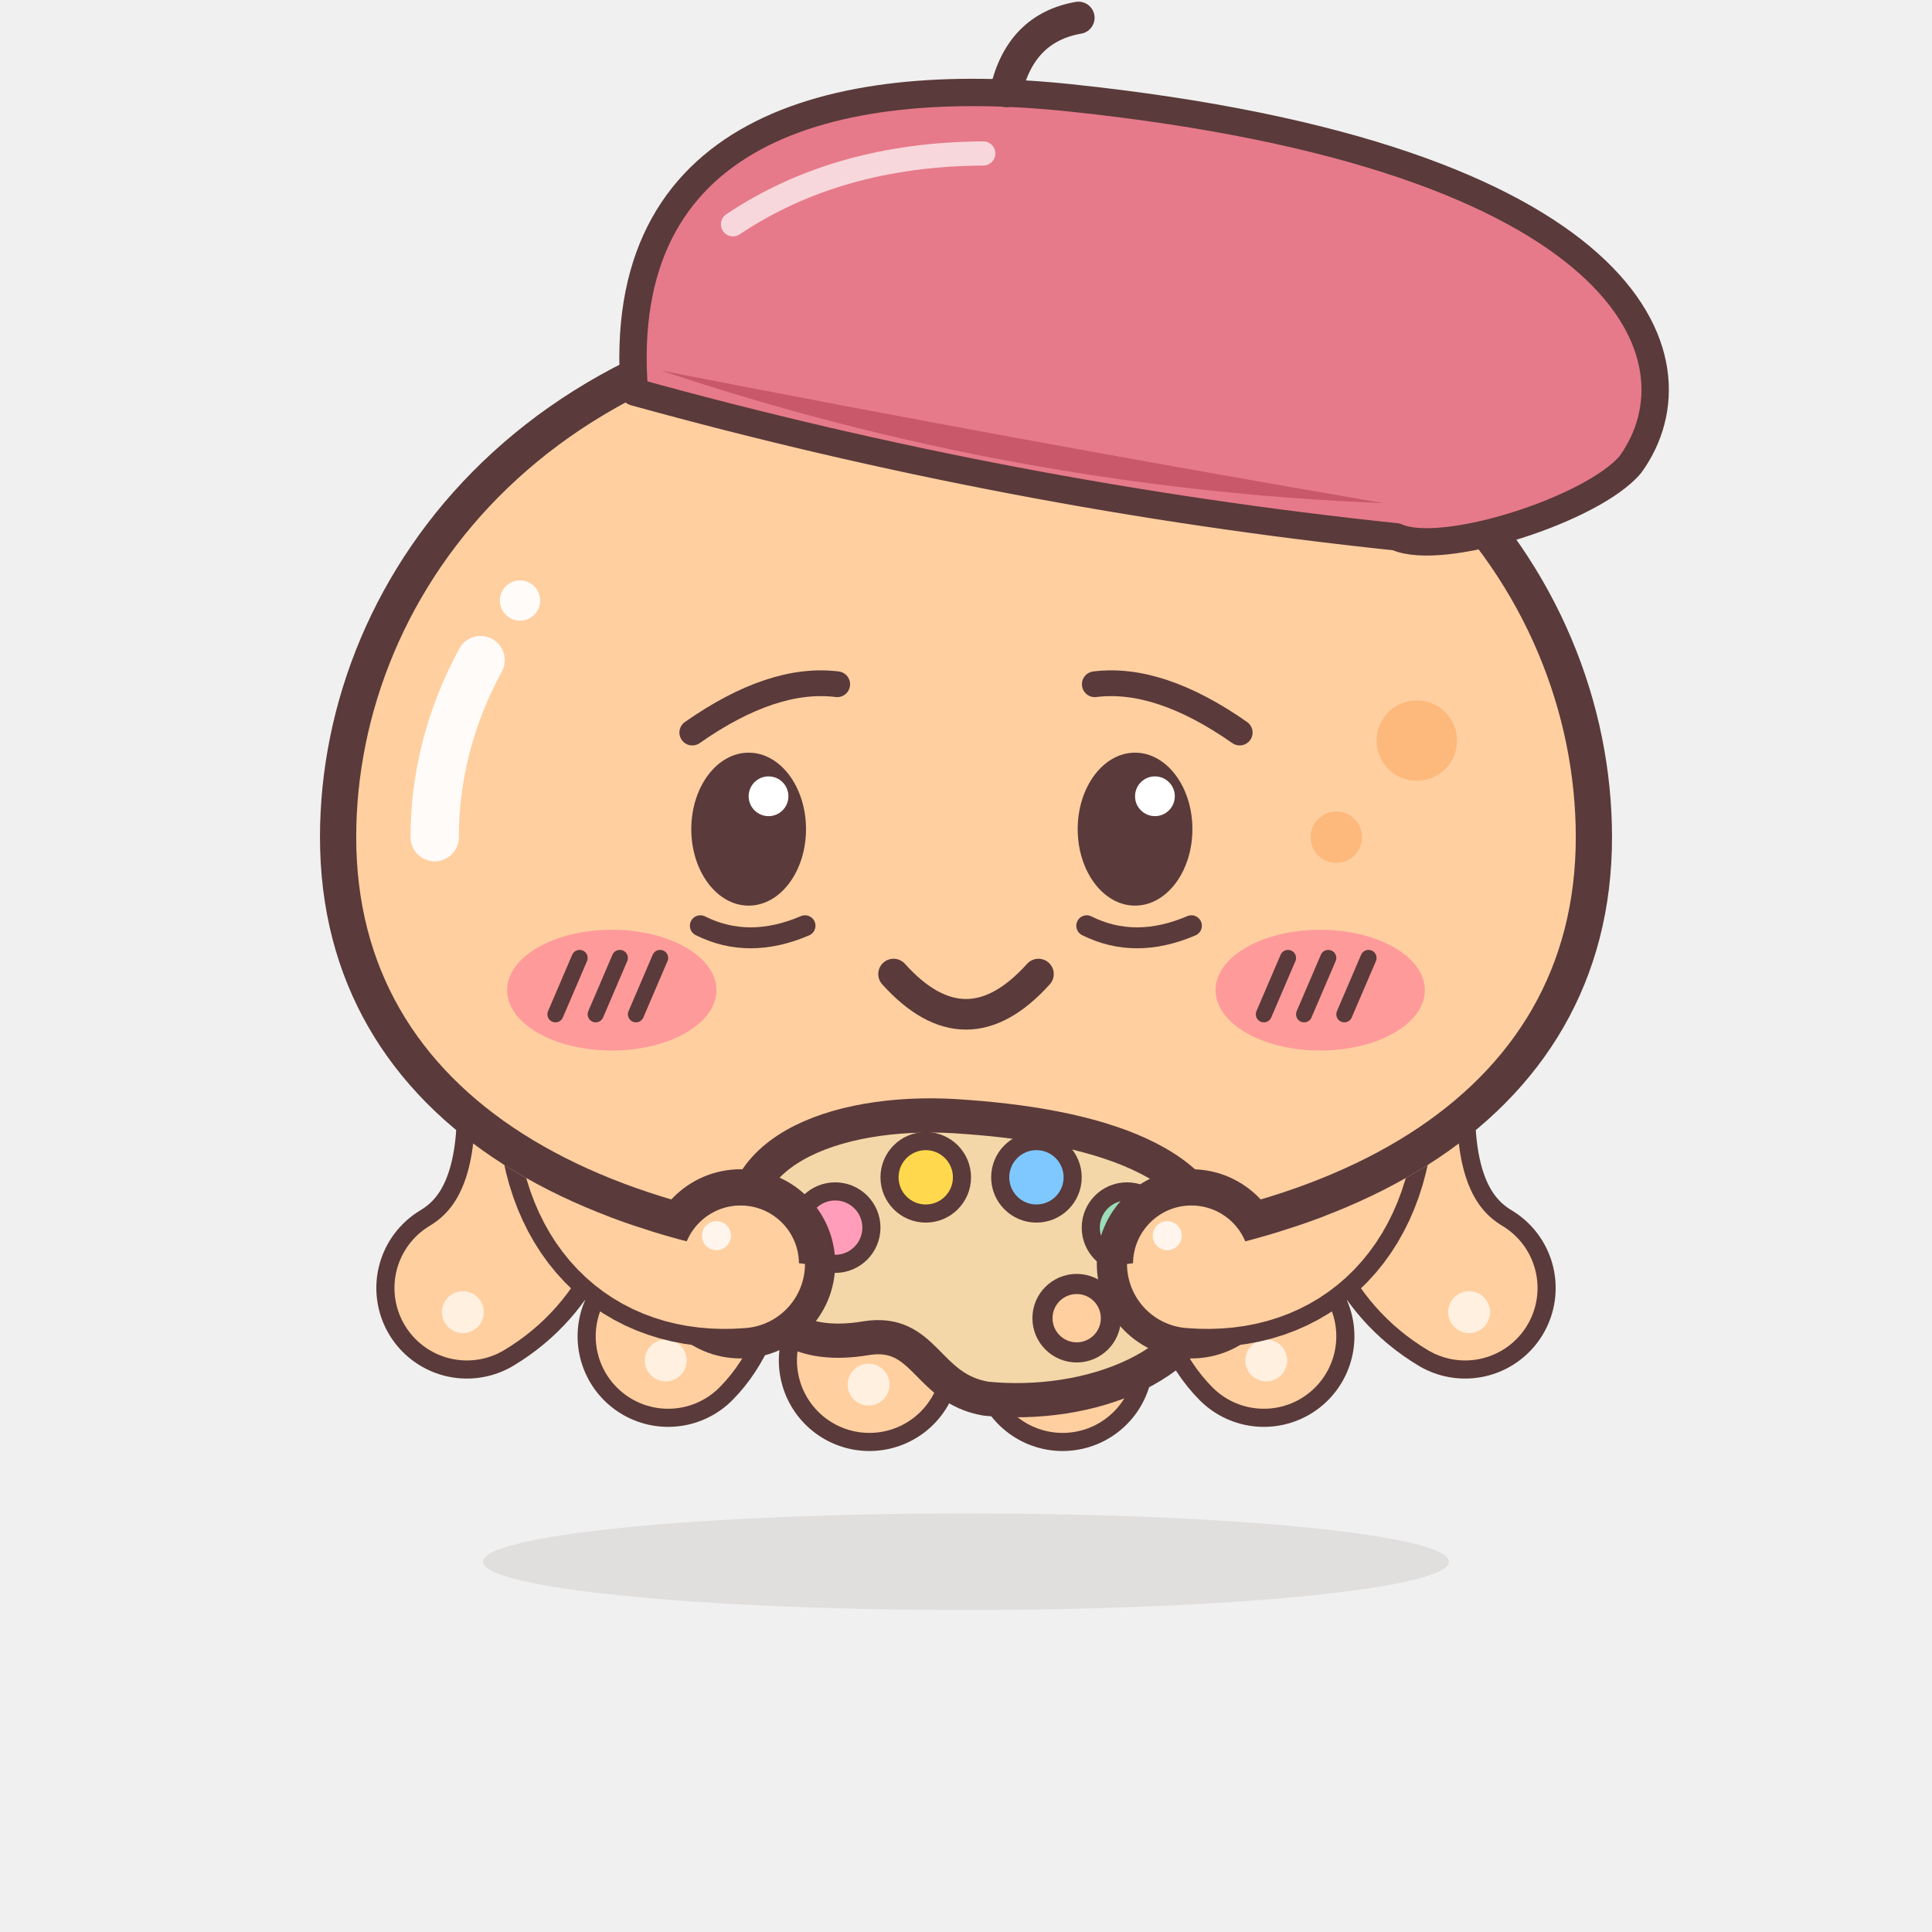
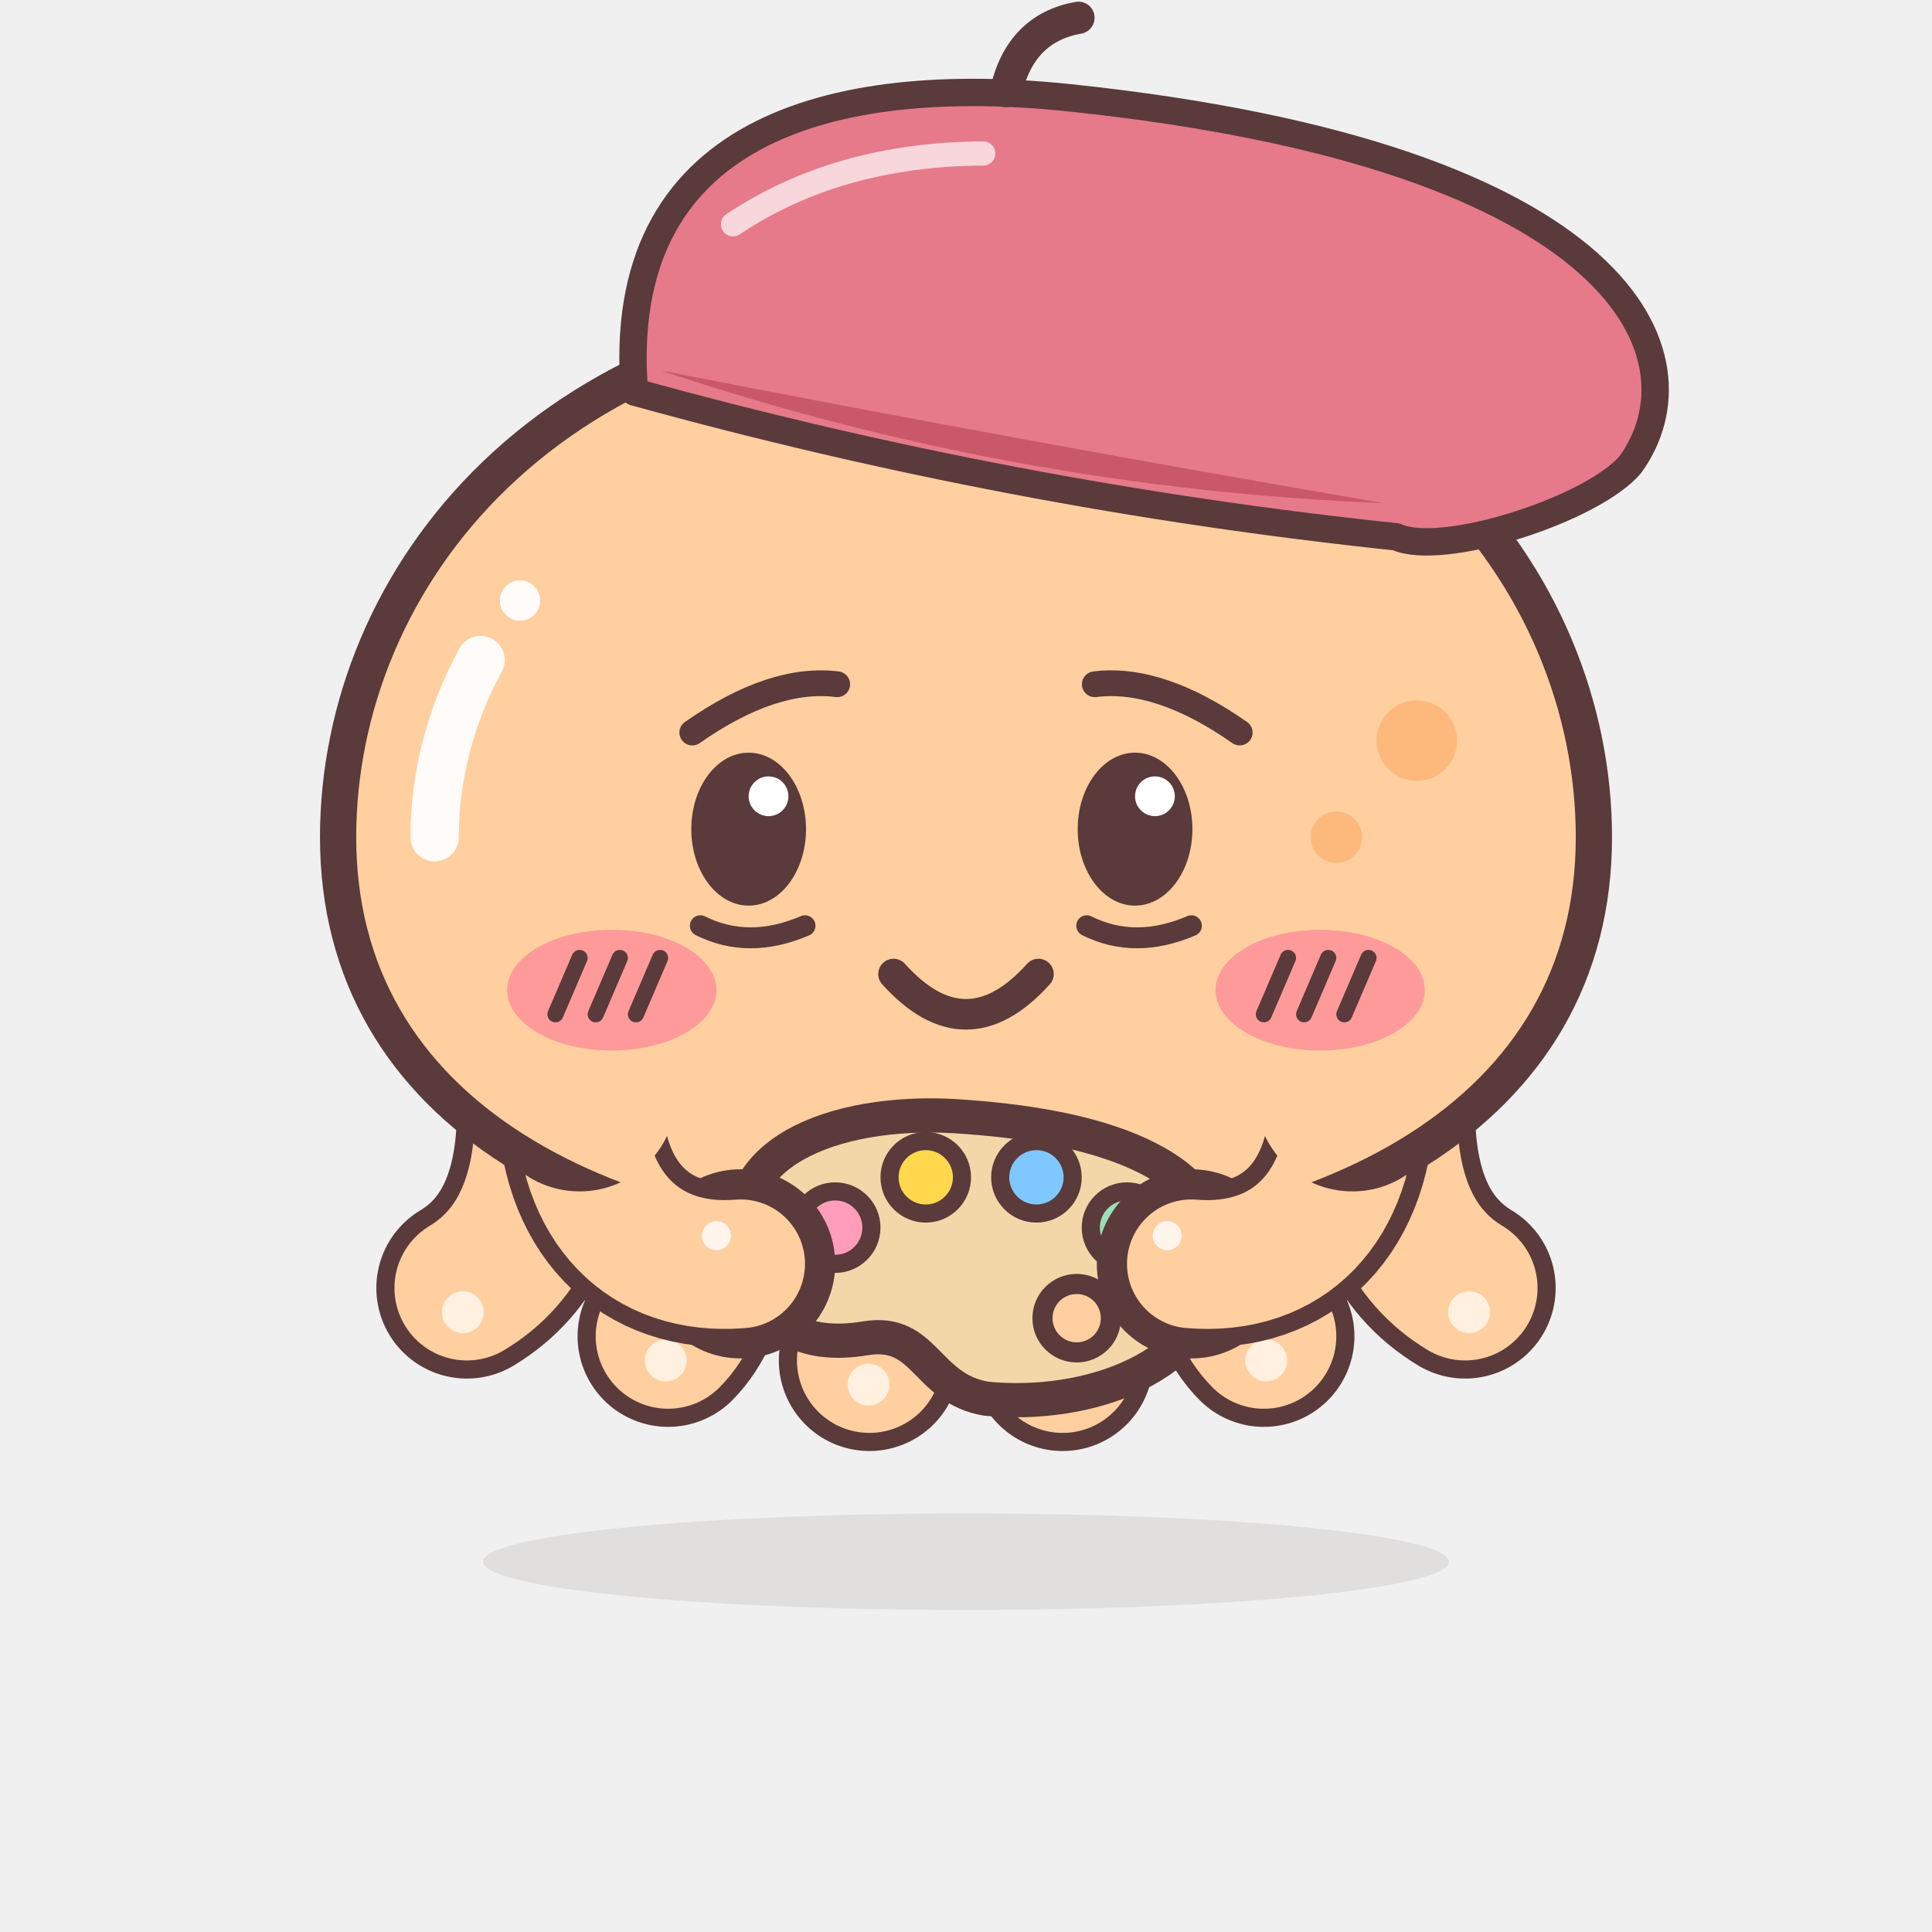
<svg xmlns="http://www.w3.org/2000/svg" viewBox="0 0 240 240" width="240" height="240">
  <defs>
    <clipPath id="ISFP-head">
      <path d="M120 38 C 172 38, 198 72, 198 104 C 198 138, 166 156, 120 156 C 74 156, 42 138, 42 104 C 42 72, 68 38, 120 38 Z" />
    </clipPath>
  </defs>
  <ellipse cx="120" cy="194" rx="60" ry="6" fill="#5A3A3A" opacity="0.10" />
  <g fill="none" stroke-linecap="round" stroke-linejoin="round">
    <g stroke="#5A3A3A" stroke-width="22.5">
      <path d="M68 138 Q 68 154, 58 160" />
      <path d="M89 138 Q 89 160, 83 166" />
      <path d="M110 138 Q 110 163, 108 169" />
      <path d="M130 138 Q 130 163, 132 169" />
      <path d="M151 138 Q 151 160, 157 166" />
      <path d="M172 138 Q 172 154, 182 160" />
    </g>
    <g stroke="#FFCFA0" stroke-width="18">
      <path d="M68 138 Q 68 154, 58 160" />
      <path d="M89 138 Q 89 160, 83 166" />
      <path d="M110 138 Q 110 163, 108 169" />
      <path d="M130 138 Q 130 163, 132 169" />
      <path d="M151 138 Q 151 160, 157 166" />
      <path d="M172 138 Q 172 154, 182 160" />
    </g>
  </g>
  <g fill="none" stroke-linecap="round" stroke-linejoin="round">
    <g stroke="#5A3A3A" stroke-width="19.5" />
    <g stroke="#FFCFA0" stroke-width="15" />
  </g>
  <g fill="#FFF0E0">
    <circle cx="57.5" cy="163" r="2.6" />
    <circle cx="82.7" cy="169" r="2.6" />
    <circle cx="107.9" cy="172" r="2.6" />
    <circle cx="132.1" cy="172" r="2.6" />
    <circle cx="157.3" cy="169" r="2.6" />
    <circle cx="182.5" cy="163" r="2.6" />
  </g>
  <path d="M120 38 C 172 38, 198 72, 198 104 C 198 138, 166 156, 120 156 C 74 156, 42 138, 42 104 C 42 72, 68 38, 120 38 Z" fill="#FFCFA0" stroke="#5A3A3A" stroke-width="4.5" />
  <g fill="#FDB97C">
    <circle cx="176" cy="92" r="5" />
    <circle cx="166" cy="104" r="3.2" />
  </g>
  <path d="M54.0 104.0 A 66 54 0 0 1 59.7 82.0" fill="none" stroke="#FFFFFF" stroke-width="6" stroke-linecap="round" opacity="0.92" />
  <circle cx="64.6" cy="74.6" r="2.5" fill="#FFFFFF" opacity="0.92" />
  <g transform="rotate(6 130 40)">
    <path d="M80 54 C 74 22, 100 12, 130 12 C 200 12, 212 36, 204 50 C 200 56, 182 64, 176 62 Q 128 62, 80 54 Z" fill="#E67A8A" stroke="#5A3A3A" stroke-width="3.4" stroke-linejoin="round" />
    <path d="M83 51 Q 128 55, 174 58 Q 128 61, 83 51 Z" fill="#C9586B" />
    <path d="M122 12 q 1 -8 8 -10" stroke="#5A3A3A" stroke-width="4" fill="none" stroke-linecap="round" />
    <path d="M90 32 Q 102 22, 120 20" stroke="#FFFFFF" stroke-width="3" fill="none" stroke-linecap="round" opacity="0.7" />
  </g>
  <ellipse cx="76" cy="123" rx="13" ry="7.5" fill="#FF9A9A" />
  <ellipse cx="164" cy="123" rx="13" ry="7.5" fill="#FF9A9A" />
  <path d="M72 119 l -3 7" fill="none" stroke="#5A3A3A" stroke-width="2" stroke-linecap="round" stroke-linejoin="round" />
  <path d="M77 119 l -3 7" fill="none" stroke="#5A3A3A" stroke-width="2" stroke-linecap="round" stroke-linejoin="round" />
  <path d="M82 119 l -3 7" fill="none" stroke="#5A3A3A" stroke-width="2" stroke-linecap="round" stroke-linejoin="round" />
  <path d="M160 119 l -3 7" fill="none" stroke="#5A3A3A" stroke-width="2" stroke-linecap="round" stroke-linejoin="round" />
  <path d="M165 119 l -3 7" fill="none" stroke="#5A3A3A" stroke-width="2" stroke-linecap="round" stroke-linejoin="round" />
  <path d="M170 119 l -3 7" fill="none" stroke="#5A3A3A" stroke-width="2" stroke-linecap="round" stroke-linejoin="round" />
  <path d="M86 91 Q 96 84, 104 85" fill="none" stroke="#5A3A3A" stroke-width="3.2" stroke-linecap="round" stroke-linejoin="round" />
  <path d="M154 91 Q 144 84, 136 85" fill="none" stroke="#5A3A3A" stroke-width="3.2" stroke-linecap="round" stroke-linejoin="round" />
  <ellipse cx="93" cy="103" rx="7.125" ry="9.5" fill="#5A3A3A" />
  <circle cx="95.47" cy="98.915" r="2.47" fill="#FFFFFF" />
  <path d="M87 115 Q 93 118, 100 115" fill="none" stroke="#5A3A3A" stroke-width="2.6" stroke-linecap="round" stroke-linejoin="round" />
  <ellipse cx="141" cy="103" rx="7.125" ry="9.5" fill="#5A3A3A" />
  <circle cx="143.47" cy="98.915" r="2.47" fill="#FFFFFF" />
  <path d="M135 115 Q 141 118, 148 115" fill="none" stroke="#5A3A3A" stroke-width="2.6" stroke-linecap="round" stroke-linejoin="round" />
  <path d="M111 121 Q 120 131, 129 121" fill="none" stroke="#5A3A3A" stroke-width="3.8" stroke-linecap="round" stroke-linejoin="round" />
  <g transform="translate(120 130) scale(1.25) translate(-120 -130)">
    <path d="M98 150 C 96 140, 108 136, 120 137 C 134 138, 146 142, 145 152 C 144 162, 132 166, 122 165 C 116 164, 116 158, 110 159 C 104 160, 99 158, 98 150 Z" fill="#F3D7A8" stroke="#5A3A3A" stroke-width="3.4" stroke-linejoin="round" />
    <circle cx="131" cy="157" r="3.4" fill="#FFCFA0" stroke="#5A3A3A" stroke-width="2" />
    <circle cx="107" cy="148" r="3.6" fill="#FF9DBA" stroke="#5A3A3A" stroke-width="1.8" />
    <circle cx="116" cy="143" r="3.6" fill="#FFD84D" stroke="#5A3A3A" stroke-width="1.8" />
    <circle cx="127" cy="143" r="3.6" fill="#7FC8FF" stroke="#5A3A3A" stroke-width="1.8" />
    <circle cx="136" cy="148" r="3.6" fill="#9BDDB8" stroke="#5A3A3A" stroke-width="1.8" />
  </g>
  <mask id="ISFP-arms" maskUnits="userSpaceOnUse" x="0" y="0" width="240" height="240">
    <rect width="240" height="240" fill="#fff" />
-     <path d="M120 38 C 172 38, 198 72, 198 104 C 198 138, 166 156, 120 156 C 74 156, 42 138, 42 104 C 42 72, 68 38, 120 38 Z" fill="#000" stroke="#000" stroke-width="4.5" />
+     <circle cx="72.0" cy="136.0" r="12" fill="#000" />
+     <circle cx="168.0" cy="136.0" r="12" fill="#000" />
  </mask>
-   <g mask="url(#ISFP-arms)" stroke="#5A3A3A" stroke-width="20.5" fill="none" stroke-linecap="round">
-     <path d="M72 136 C 72 150, 80 158, 92 157" />
-     <path d="M168 136 C 168 150, 160 158, 148 157" />
+   <g mask="url(#ISFP-arms)">
+     <g stroke="#5A3A3A" stroke-width="20.5" fill="none" stroke-linecap="round">
+       <path d="M72 136 C 72 150, 80 158, 92 157" />
+       <path d="M168 136 C 168 150, 160 158, 148 157" />
+     </g>
+     <circle cx="92.0" cy="157.0" r="11.75" fill="#5A3A3A" />
+     <circle cx="148.0" cy="157.0" r="11.75" fill="#5A3A3A" />
+     <g stroke="#FFCFA0" stroke-width="16" fill="none" stroke-linecap="round">
+       <path d="M72 136 C 72 150, 80 158, 92 157" />
+       <path d="M168 136 C 168 150, 160 158, 148 157" />
+     </g>
+     <circle cx="92.0" cy="157.0" r="7.25" fill="#FFCFA0" />
+     <circle cx="148.0" cy="157.0" r="7.25" fill="#FFCFA0" />
+     <circle cx="89.0" cy="153.5" r="1.8" fill="#FFFFFF" opacity="0.8" />
+     <circle cx="145.0" cy="153.5" r="1.8" fill="#FFFFFF" opacity="0.8" />
  </g>
-   <circle cx="92.0" cy="157.0" r="11.75" fill="#5A3A3A" />
-   <circle cx="148.0" cy="157.0" r="11.75" fill="#5A3A3A" />
-   <g mask="url(#ISFP-arms)" stroke="#FFCFA0" stroke-width="16" fill="none" stroke-linecap="round">
-     <path d="M72 136 C 72 150, 80 158, 92 157" />
-     <path d="M168 136 C 168 150, 160 158, 148 157" />
-   </g>
-   <circle cx="92.0" cy="157.0" r="7.25" fill="#FFCFA0" />
-   <circle cx="148.0" cy="157.0" r="7.25" fill="#FFCFA0" />
-   <circle cx="89.0" cy="153.5" r="1.8" fill="#FFFFFF" opacity="0.8" />
-   <circle cx="145.0" cy="153.5" r="1.8" fill="#FFFFFF" opacity="0.8" />
</svg>
